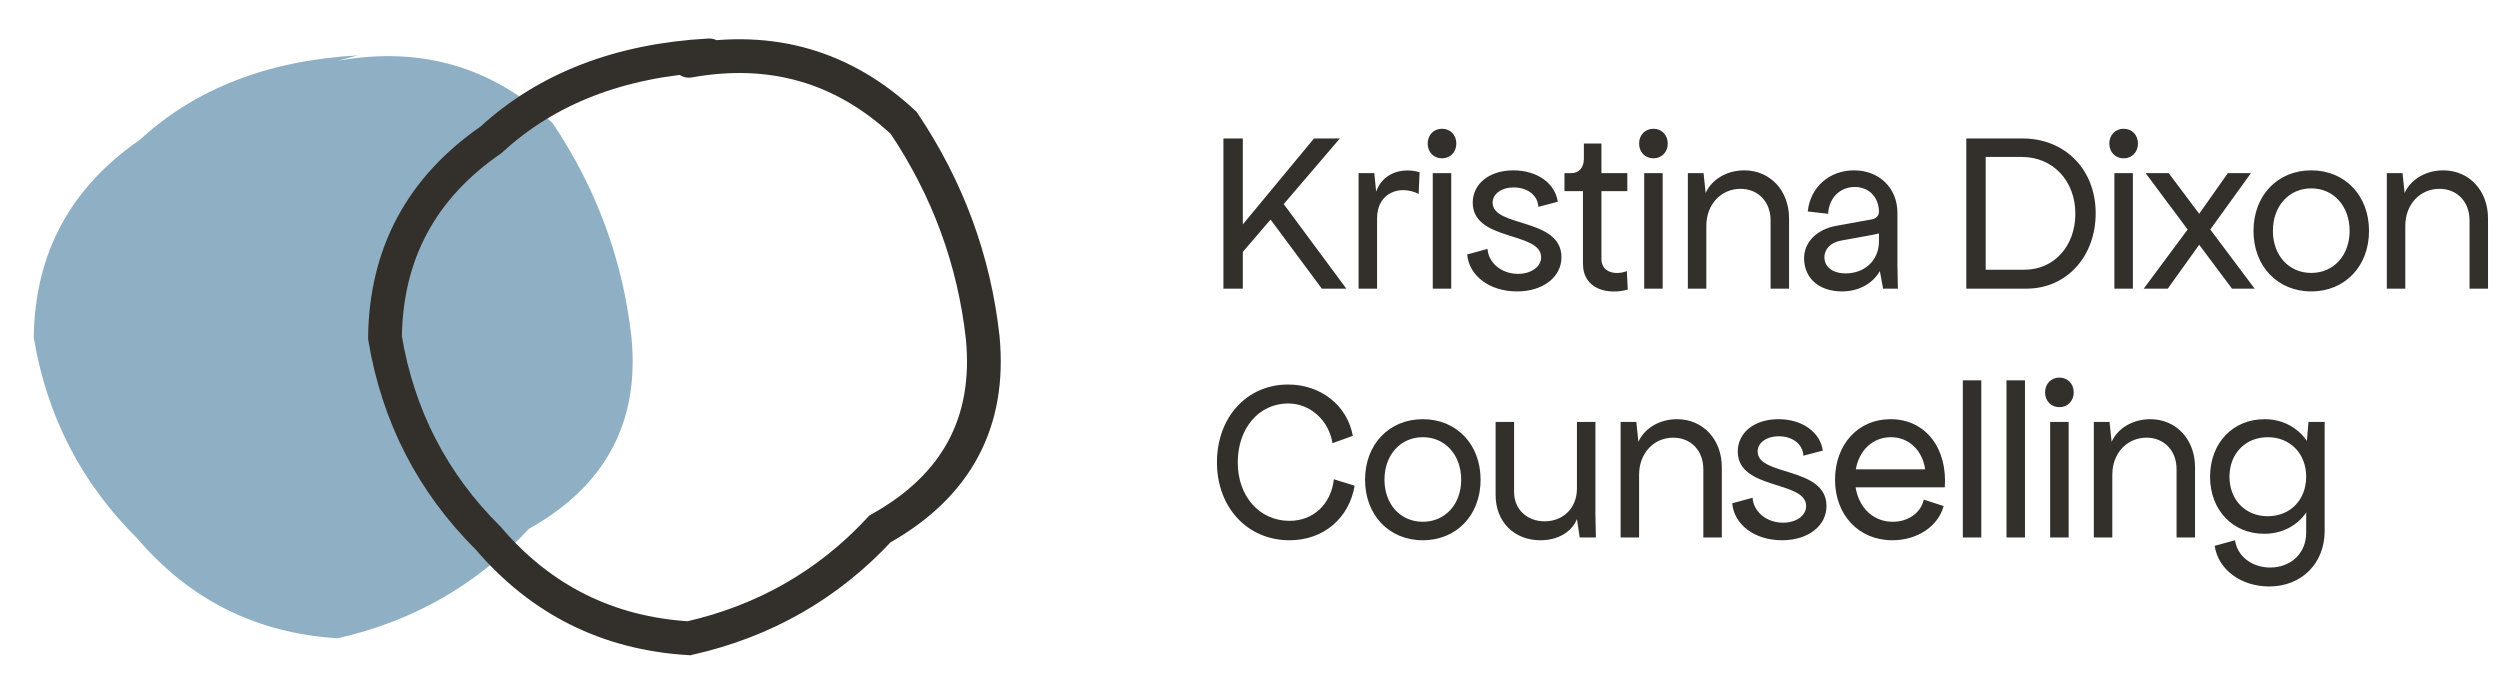
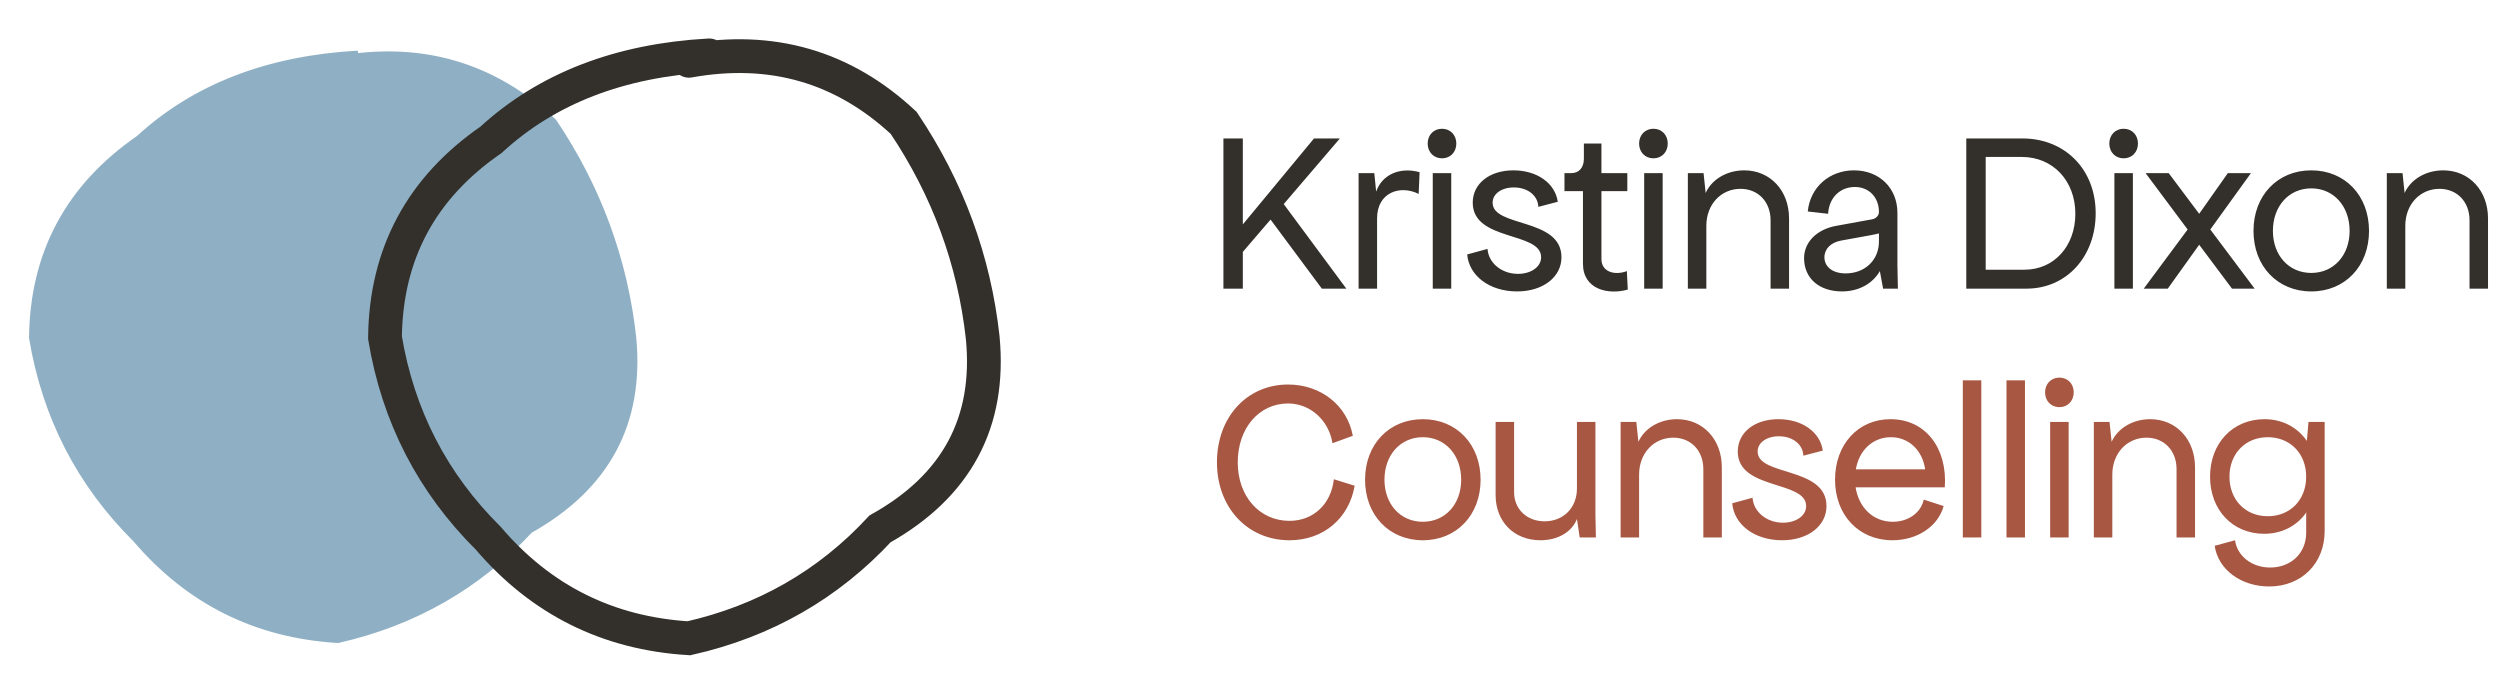
<svg xmlns="http://www.w3.org/2000/svg" viewBox="0 0 281.31 76" width="281.31" height="76" role="img" aria-label="Kristina Dixon Counselling">
  <g transform="scale(0.76)" stroke-linecap="round">
-     <path d="M50 9 Q68.4 5.7 81.8 18.2 Q91.6 32.8 93.5 50 Q95.3 68.8 78.3 78.3 Q66.8 90.7 50 94.5 Q32 93.4 20.3 79.7 Q7.9 67.4 5 50 Q5.2 31.4 20.7 20.7 Q33.1 9.3 53 8.2 Z" fill="#8FB0C4" stroke="none" />
+     <path d="M50 9 Q68.4 5.7 81.8 18.2 Q91.6 32.8 93.5 50 Q95.3 68.8 78.3 78.3 Q66.8 90.7 50 94.5 Q32 93.4 20.3 79.7 Q7.9 67.4 5 50 Q5.2 31.4 20.7 20.7 Q33.1 9.3 53 8.2 Z" fill="#8FB0C4" stroke="#8FB0C4" stroke-width="1.4" />
    <path d="M50 9 Q68.4 5.7 81.8 18.2 Q91.6 32.8 93.5 50 Q95.3 68.8 78.3 78.3 Q66.8 90.7 50 94.5 Q32 93.4 20.3 79.7 Q7.9 67.4 5 50 Q5.2 31.4 20.7 20.7 Q33.1 9.3 53 8.2" fill="none" stroke="#33302B" stroke-width="5" transform="translate(52 0)" />
  </g>
  <g fill="#33302B" transform="translate(136.00 32.48)">
    <path d="M12.74 0.0H15.496L8.45 -9.516L14.768 -16.9H11.856L3.848 -7.228V-16.9H1.664V0.0H3.848V-4.134L6.968 -7.774Z M16.874 0.0H18.954V-7.904C18.954 -10.842 21.554 -11.7 23.634 -10.66L23.738 -13.104C21.502 -13.728 19.5 -12.818 18.85 -10.92L18.642 -13.0H16.874Z M25.22 -13.0V0.0H27.3V-13.0ZM26.26 -14.664C27.196 -14.664 27.872 -15.366 27.872 -16.328C27.872 -17.29 27.196 -17.992 26.26 -17.992C25.324 -17.992 24.648 -17.29 24.648 -16.328C24.648 -15.366 25.324 -14.664 26.26 -14.664Z M34.71 0.312C37.622 0.312 39.702 -1.3 39.702 -3.536C39.702 -8.008 31.954 -6.864 31.954 -9.672C31.954 -10.66 32.942 -11.388 34.346 -11.388C35.906 -11.388 37.05 -10.478 37.102 -9.204L39.286 -9.776C39.0 -11.83 36.998 -13.312 34.294 -13.312C31.59 -13.312 29.718 -11.804 29.718 -9.672C29.718 -5.304 37.414 -6.448 37.414 -3.536C37.414 -2.444 36.27 -1.664 34.814 -1.664C32.942 -1.664 31.486 -2.912 31.382 -4.472L29.094 -3.848C29.302 -1.456 31.59 0.312 34.71 0.312Z M47.164 0.104 47.06 -1.976C45.708 -1.456 44.2 -1.872 44.2 -3.328V-10.972H47.112V-13.0H44.2V-16.328H42.224V-14.612C42.224 -13.624 41.678 -13.0 40.82 -13.0H40.04V-10.972H42.12V-2.808C42.12 0.104 44.98 0.728 47.164 0.104Z M49.01 -13.0V0.0H51.09V-13.0ZM50.05 -14.664C50.986 -14.664 51.662 -15.366 51.662 -16.328C51.662 -17.29 50.986 -17.992 50.05 -17.992C49.114 -17.992 48.438 -17.29 48.438 -16.328C48.438 -15.366 49.114 -14.664 50.05 -14.664Z M53.924 0.0H56.004V-7.072C56.004 -9.49 57.668 -11.232 59.852 -11.232C61.828 -11.232 63.232 -9.776 63.232 -7.696V0.0H65.312V-7.904C65.312 -11.024 63.206 -13.312 60.268 -13.312C58.344 -13.312 56.628 -12.324 55.926 -10.764L55.692 -13.0H53.924Z M71.266 0.312C73.164 0.312 74.724 -0.572 75.53 -1.976L75.894 0.0H77.558L77.506 -2.6V-8.528C77.506 -11.31 75.478 -13.312 72.618 -13.312C69.836 -13.312 67.678 -11.388 67.418 -8.684L69.706 -8.424C69.81 -10.244 71.058 -11.44 72.722 -11.44C74.308 -11.44 75.426 -10.27 75.426 -8.632C75.426 -8.216 75.088 -7.878 74.646 -7.8L70.642 -7.072C68.432 -6.682 67.002 -5.226 67.002 -3.432C67.002 -1.17 68.692 0.312 71.266 0.312ZM69.29 -3.536C69.29 -4.472 70.018 -5.2 71.162 -5.408L74.594 -6.032C74.906 -6.084 75.192 -6.162 75.426 -6.214V-5.304C75.426 -3.224 73.866 -1.716 71.682 -1.716C70.226 -1.716 69.29 -2.444 69.29 -3.536Z M85.254 0.0H92.014C96.616 0.0 99.814 -3.692 99.814 -8.476C99.814 -13.52 96.252 -16.9 91.598 -16.9H85.254ZM87.438 -2.132V-14.82H91.494C95.004 -14.82 97.526 -12.142 97.526 -8.424C97.526 -4.784 95.134 -2.132 91.806 -2.132Z M101.92 -13.0V0.0H104.0V-13.0ZM102.96 -14.664C103.896 -14.664 104.572 -15.366 104.572 -16.328C104.572 -17.29 103.896 -17.992 102.96 -17.992C102.024 -17.992 101.348 -17.29 101.348 -16.328C101.348 -15.366 102.024 -14.664 102.96 -14.664Z M105.222 0.0H107.926L111.462 -4.94L115.154 0.0H117.702L112.71 -6.656L117.286 -13.0H114.686L111.462 -8.424L108.03 -13.0H105.43L110.162 -6.656Z M124.072 0.312C127.868 0.312 130.572 -2.522 130.572 -6.5C130.572 -10.478 127.868 -13.312 124.072 -13.312C120.276 -13.312 117.572 -10.478 117.572 -6.5C117.572 -2.522 120.276 0.312 124.072 0.312ZM124.072 -1.768C121.55 -1.768 119.756 -3.744 119.756 -6.5C119.756 -9.282 121.55 -11.284 124.072 -11.284C126.594 -11.284 128.388 -9.282 128.388 -6.5C128.388 -3.744 126.594 -1.768 124.072 -1.768Z M132.574 0.0H134.654V-7.072C134.654 -9.49 136.318 -11.232 138.502 -11.232C140.478 -11.232 141.882 -9.776 141.882 -7.696V0.0H143.962V-7.904C143.962 -11.024 141.856 -13.312 138.918 -13.312C136.994 -13.312 135.278 -12.324 134.576 -10.764L134.342 -13.0H132.574Z" />
  </g>
-   <g fill="#33302B" transform="translate(136.00 60.48)">
+   <g fill="#A85742" transform="translate(136.00 60.48)">
    <path d="M9.1 0.312C12.948 0.312 15.808 -2.184 16.432 -5.824L14.092 -6.552C13.78 -3.744 11.778 -1.872 9.1 -1.872C5.72 -1.872 3.276 -4.628 3.276 -8.45C3.276 -12.298 5.668 -15.08 8.944 -15.08C11.414 -15.08 13.52 -13.208 13.936 -10.608L16.224 -11.44C15.6 -14.872 12.61 -17.212 8.944 -17.212C4.29 -17.212 0.936 -13.52 0.936 -8.45C0.936 -3.38 4.368 0.312 9.1 0.312Z M24.102 0.312C27.898 0.312 30.602 -2.522 30.602 -6.5C30.602 -10.478 27.898 -13.312 24.102 -13.312C20.306 -13.312 17.602 -10.478 17.602 -6.5C17.602 -2.522 20.306 0.312 24.102 0.312ZM24.102 -1.768C21.58 -1.768 19.786 -3.744 19.786 -6.5C19.786 -9.282 21.58 -11.284 24.102 -11.284C26.624 -11.284 28.418 -9.282 28.418 -6.5C28.418 -3.744 26.624 -1.768 24.102 -1.768Z M37.336 0.312C39.312 0.312 40.872 -0.624 41.444 -2.08L41.756 0.0H43.576L43.524 -2.6V-13.0H41.444V-5.512C41.444 -3.354 39.936 -1.82 37.804 -1.82C35.802 -1.82 34.372 -3.198 34.372 -5.096V-13.0H32.292V-4.784C32.292 -1.768 34.372 0.312 37.336 0.312Z M46.358 0.0H48.438V-7.072C48.438 -9.49 50.102 -11.232 52.286 -11.232C54.262 -11.232 55.666 -9.776 55.666 -7.696V0.0H57.746V-7.904C57.746 -11.024 55.64 -13.312 52.702 -13.312C50.778 -13.312 49.062 -12.324 48.36 -10.764L48.126 -13.0H46.358Z M64.532 0.312C67.444 0.312 69.524 -1.3 69.524 -3.536C69.524 -8.008 61.776 -6.864 61.776 -9.672C61.776 -10.66 62.764 -11.388 64.168 -11.388C65.728 -11.388 66.872 -10.478 66.924 -9.204L69.108 -9.776C68.822 -11.83 66.82 -13.312 64.116 -13.312C61.412 -13.312 59.54 -11.804 59.54 -9.672C59.54 -5.304 67.236 -6.448 67.236 -3.536C67.236 -2.444 66.092 -1.664 64.636 -1.664C62.764 -1.664 61.308 -2.912 61.204 -4.472L58.916 -3.848C59.124 -1.456 61.412 0.312 64.532 0.312Z M76.934 0.312C79.742 0.312 82.082 -1.248 82.706 -3.536L80.47 -4.264C80.158 -2.808 78.754 -1.768 76.986 -1.768C74.776 -1.768 73.164 -3.354 72.8 -5.642H82.836C83.148 -10.01 80.704 -13.312 76.726 -13.312C73.086 -13.312 70.486 -10.478 70.486 -6.5C70.486 -2.522 73.164 0.312 76.934 0.312ZM72.826 -7.67C73.19 -9.802 74.724 -11.284 76.778 -11.284C78.754 -11.284 80.314 -9.854 80.626 -7.67Z M84.864 0.0H86.944V-17.68H84.864Z M89.778 0.0H91.858V-17.68H89.778Z M94.692 -13.0V0.0H96.772V-13.0ZM95.732 -14.664C96.668 -14.664 97.344 -15.366 97.344 -16.328C97.344 -17.29 96.668 -17.992 95.732 -17.992C94.796 -17.992 94.12 -17.29 94.12 -16.328C94.12 -15.366 94.796 -14.664 95.732 -14.664Z M99.606 0.0H101.686V-7.072C101.686 -9.49 103.35 -11.232 105.534 -11.232C107.51 -11.232 108.914 -9.776 108.914 -7.696V0.0H110.994V-7.904C110.994 -11.024 108.888 -13.312 105.95 -13.312C104.026 -13.312 102.31 -12.324 101.608 -10.764L101.374 -13.0H99.606Z M119.34 5.512C122.98 5.512 125.58 2.912 125.58 -0.728V-13.0H123.76L123.578 -10.868C122.538 -12.376 120.848 -13.312 118.82 -13.312C115.232 -13.312 112.684 -10.608 112.684 -6.838C112.684 -3.094 115.232 -0.416 118.768 -0.416C120.796 -0.416 122.486 -1.326 123.526 -2.834L123.5 -2.6V-0.52C123.5 1.742 121.81 3.38 119.444 3.38C117.39 3.38 115.752 2.106 115.492 0.312L113.204 0.936C113.594 3.614 116.168 5.512 119.34 5.512ZM119.184 -2.392C116.662 -2.392 114.868 -4.238 114.868 -6.838C114.868 -9.438 116.662 -11.284 119.184 -11.284C121.706 -11.284 123.5 -9.438 123.5 -6.838C123.5 -4.238 121.706 -2.392 119.184 -2.392Z" />
  </g>
</svg>
